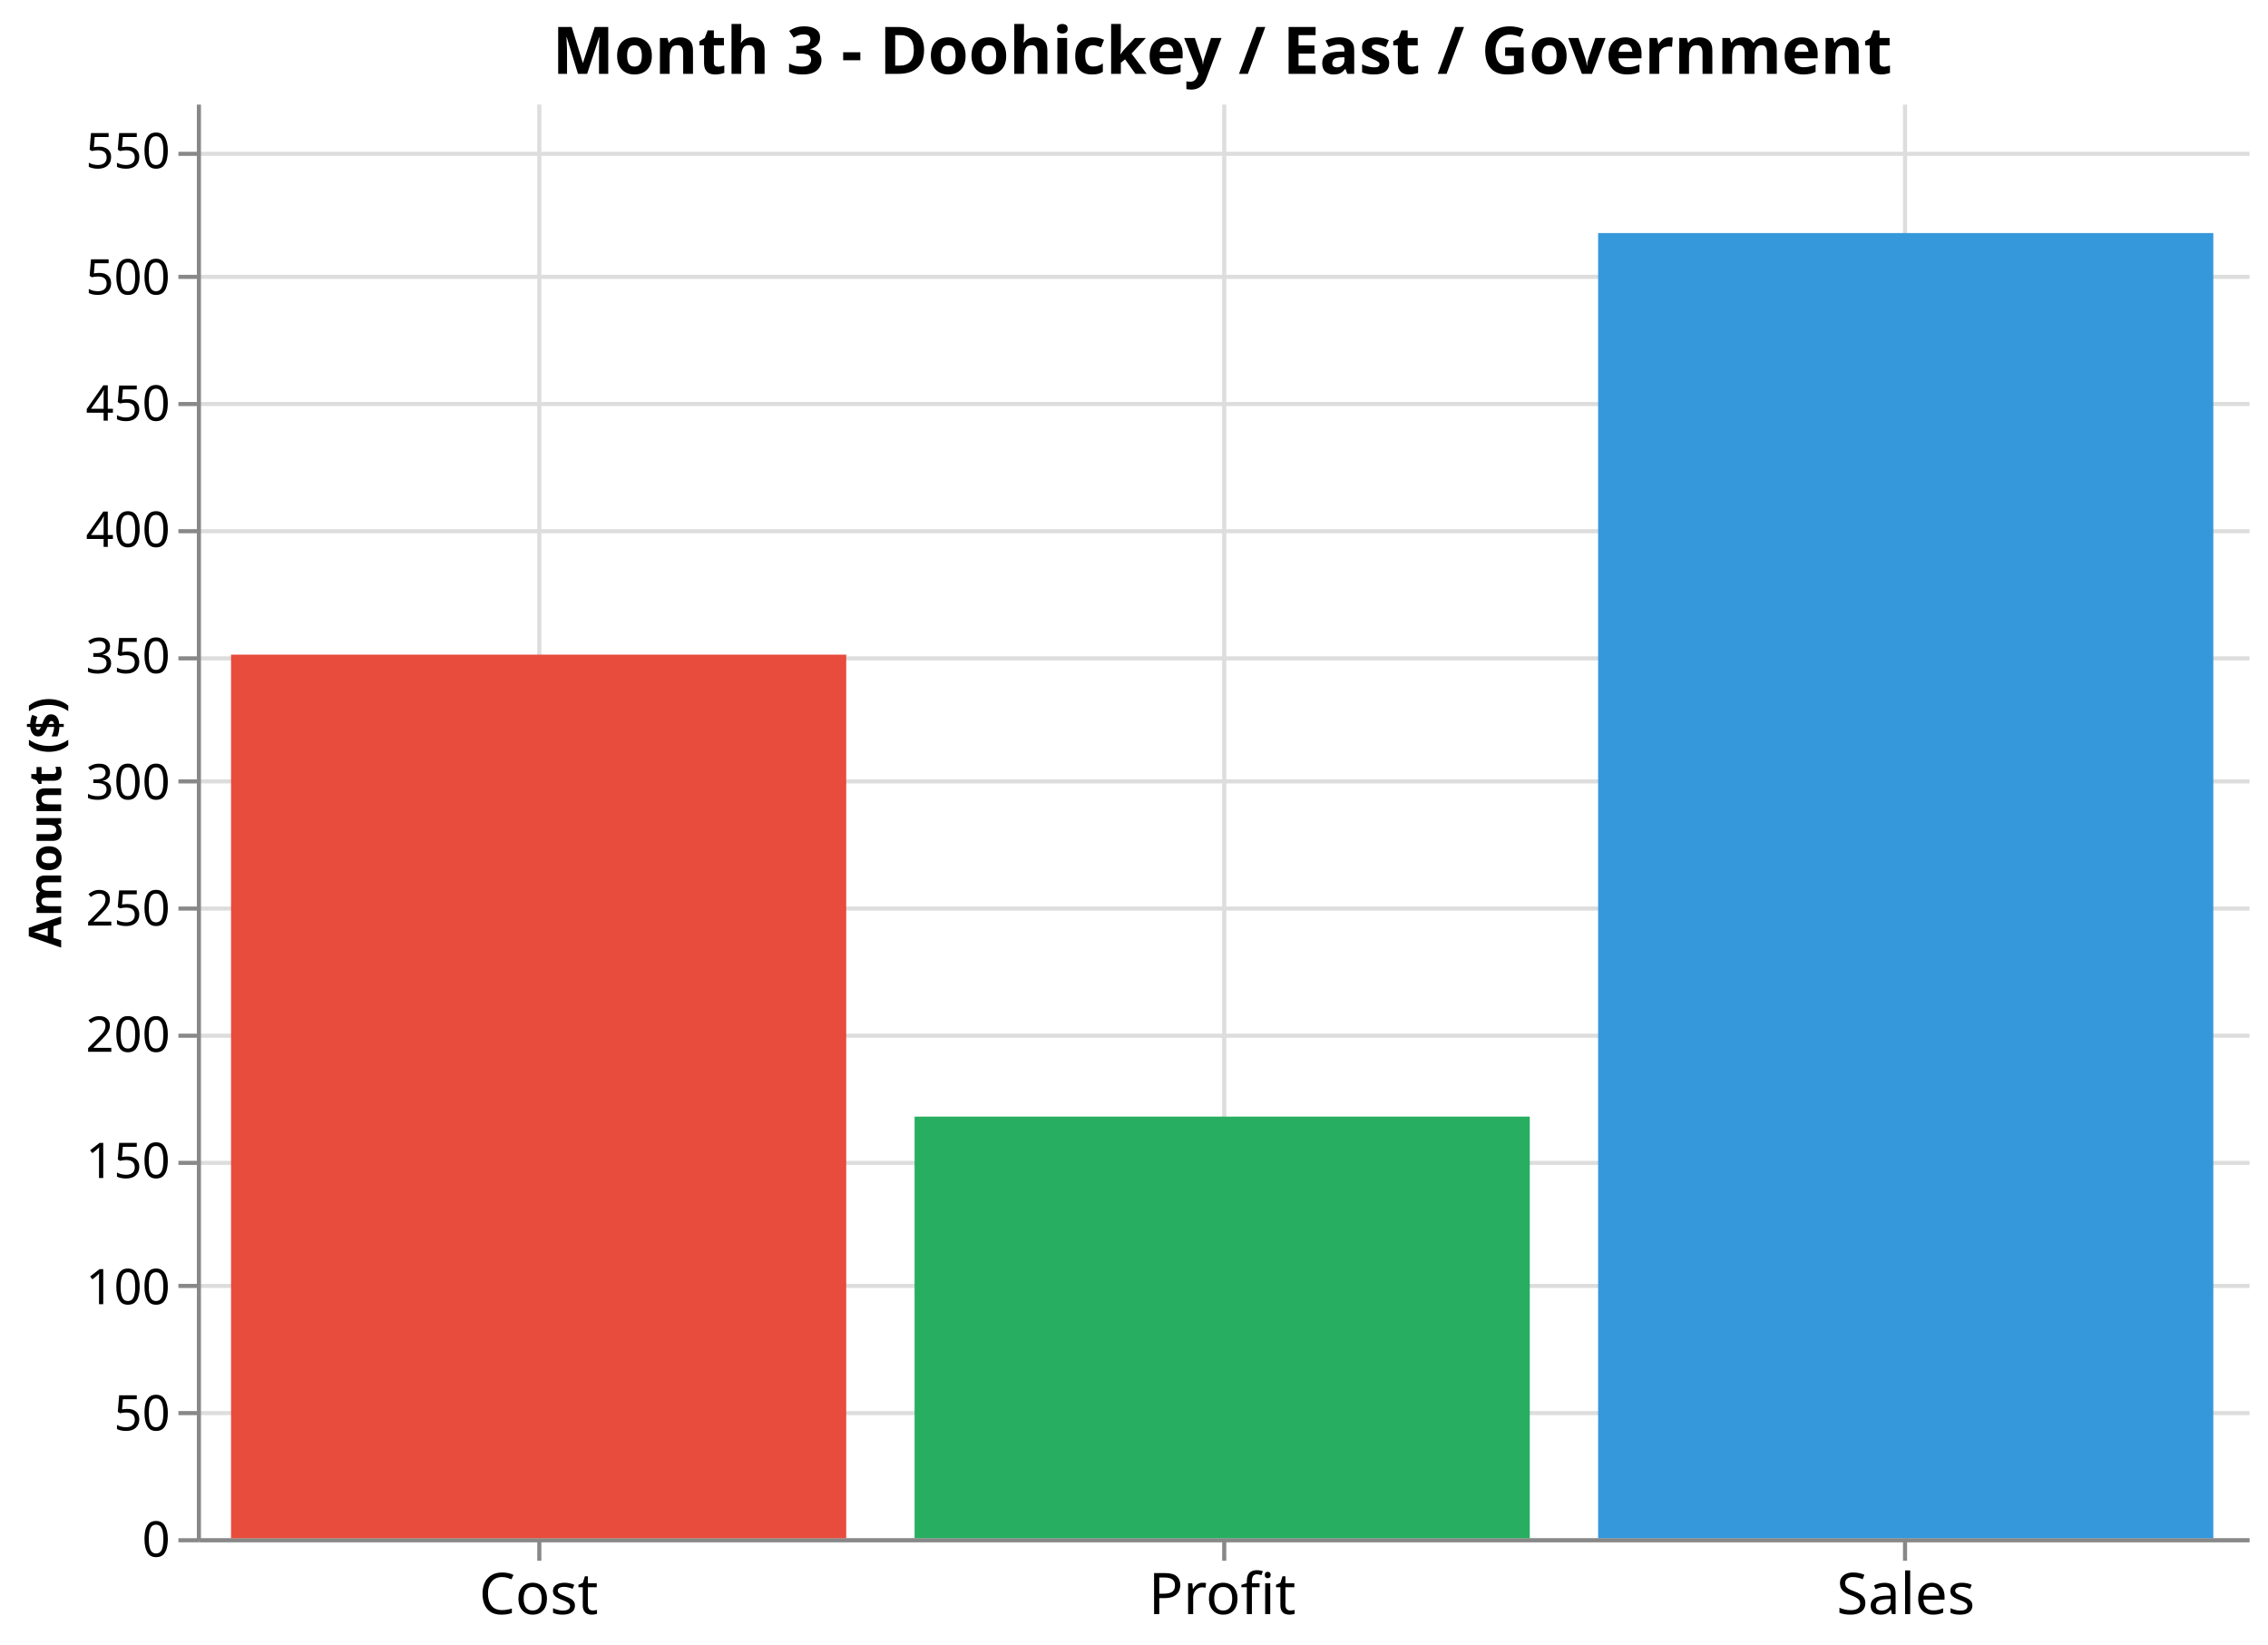
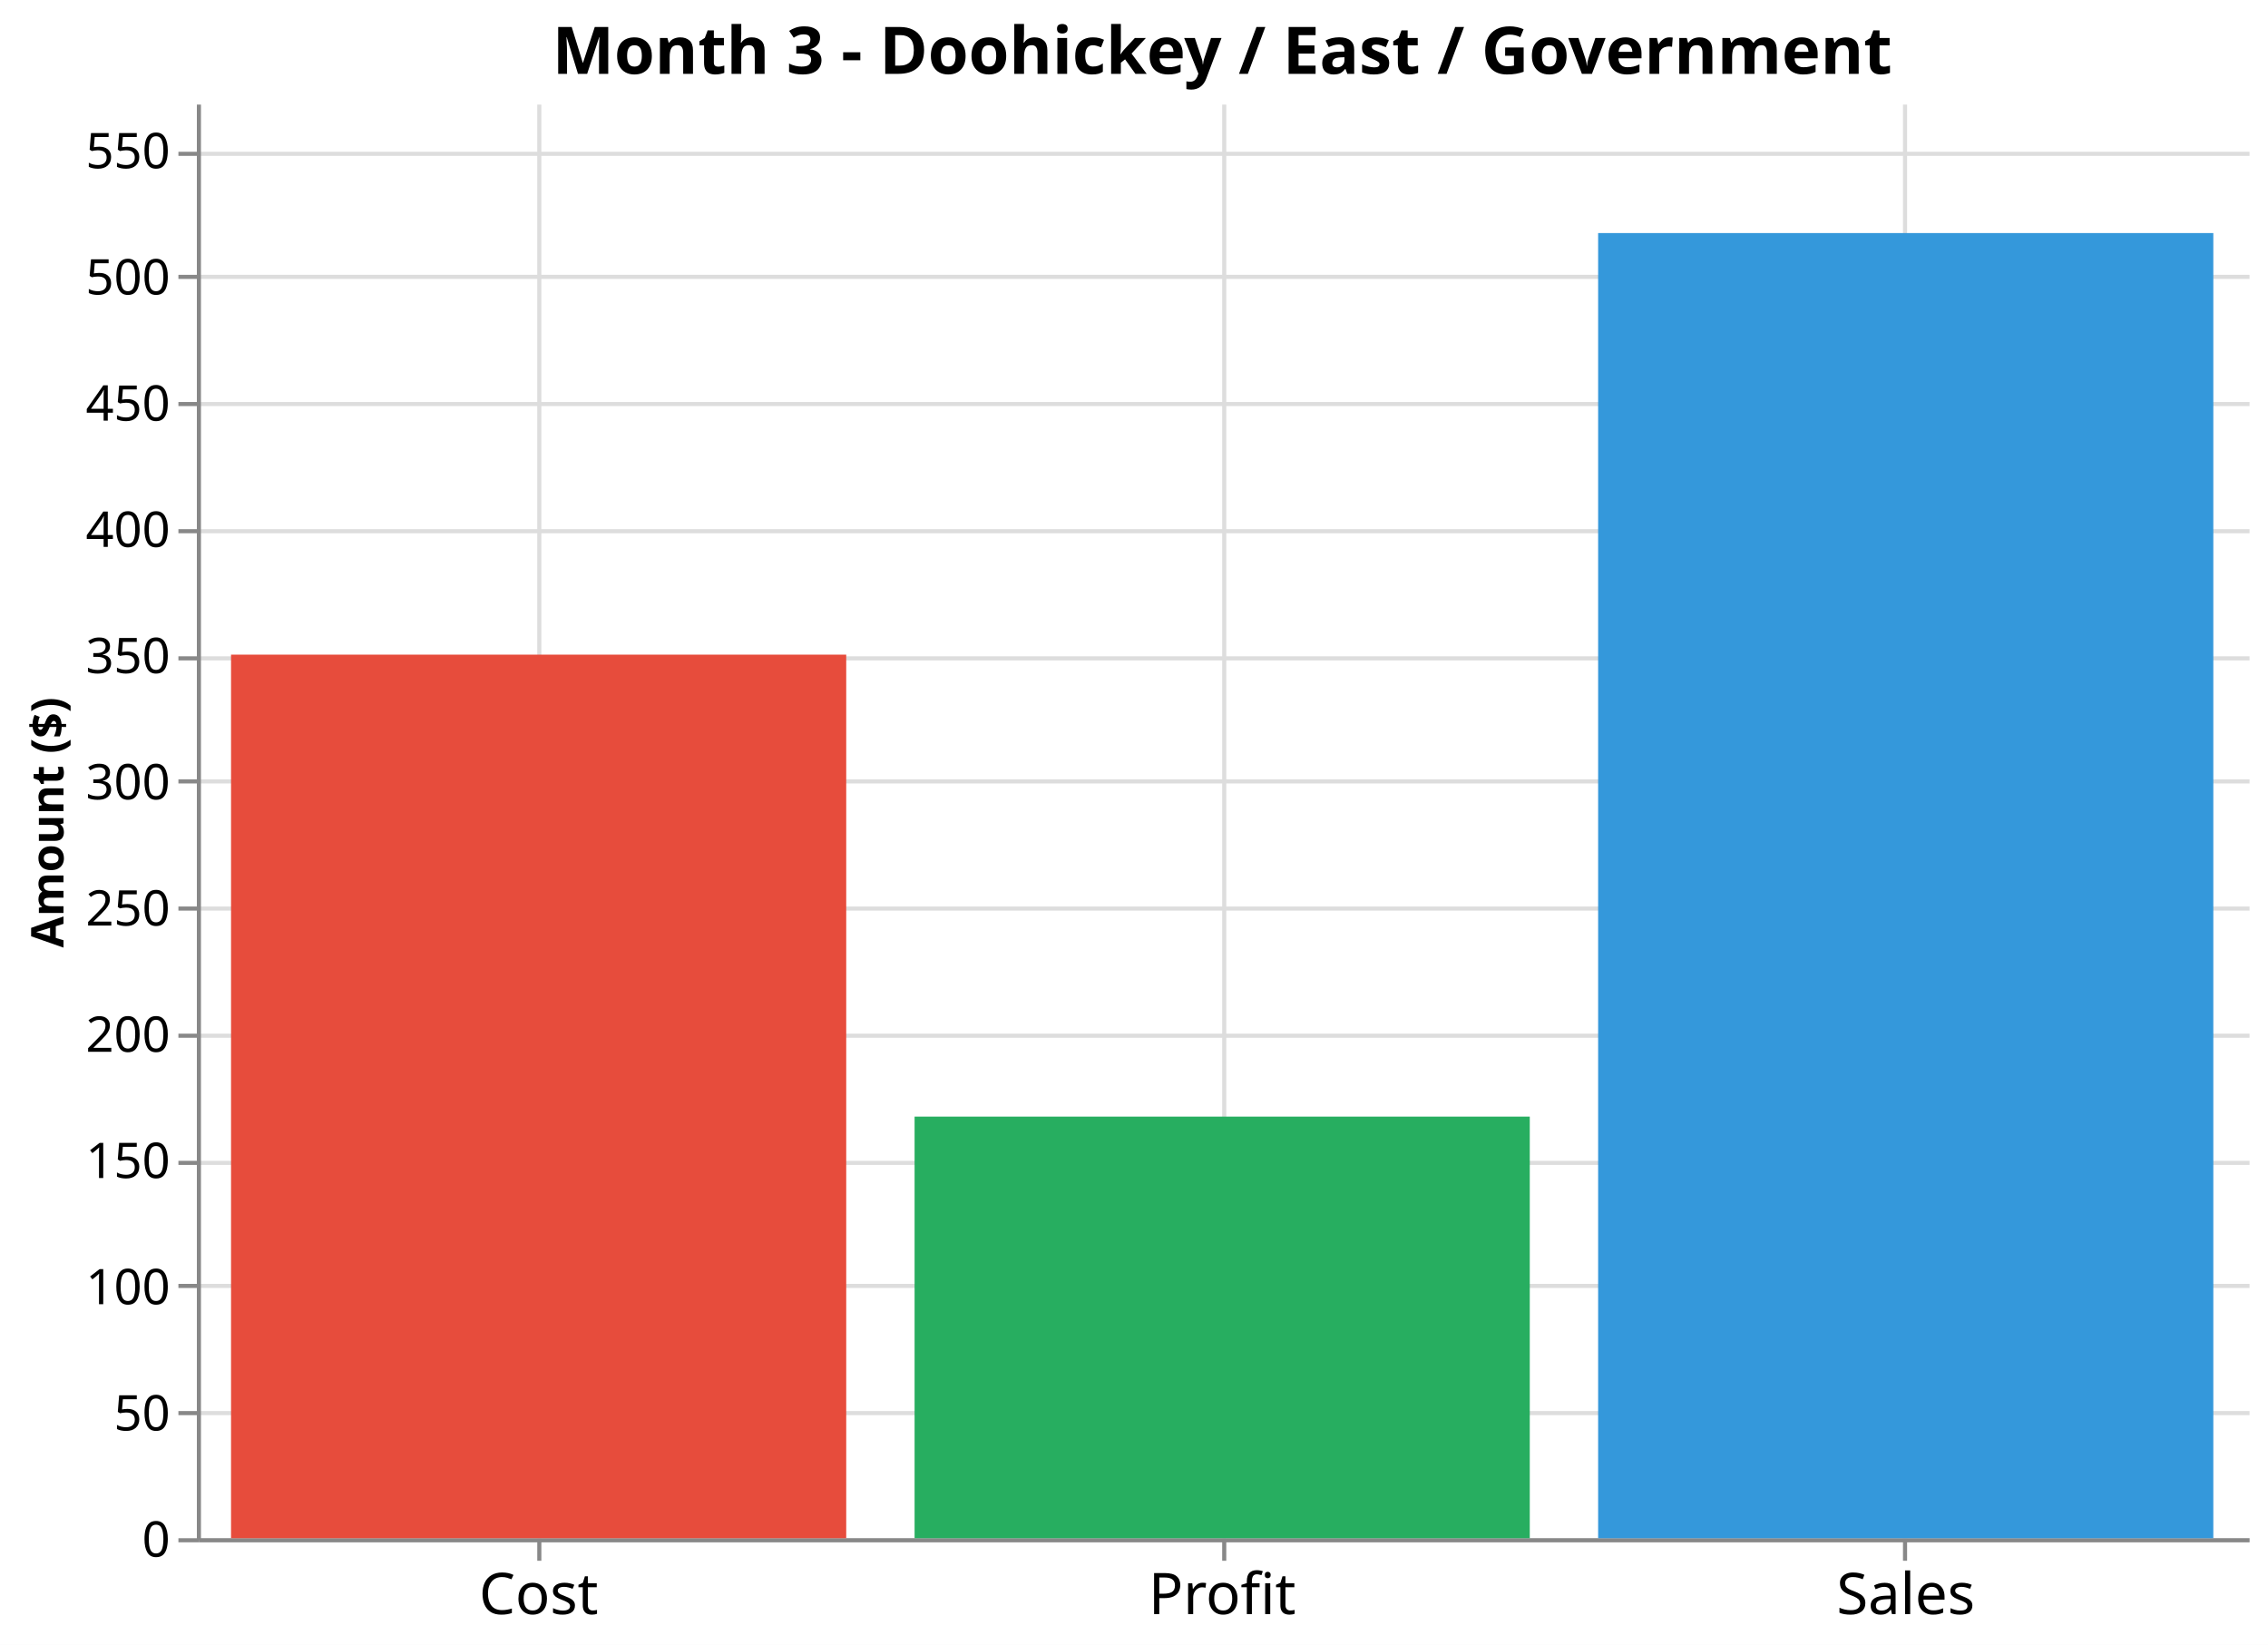
<svg xmlns="http://www.w3.org/2000/svg" version="1.1" class="marks" width="553" height="401" viewBox="0 0 553 401">
  <rect width="553" height="401" fill="white" />
  <g fill="none" stroke-miterlimit="10" transform="translate(48,25)">
    <g class="mark-group role-frame root" role="graphics-object" aria-roledescription="group mark container">
      <g transform="translate(0,0)">
        <path class="background" aria-hidden="true" d="M0,0h500v350h-500Z" />
        <g>
          <g class="mark-group role-axis" aria-hidden="true">
            <g transform="translate(0.5,350.5)">
              <path class="background" aria-hidden="true" d="M0,0h0v0h0Z" pointer-events="none" />
              <g>
                <g class="mark-rule role-axis-grid" pointer-events="none">
                  <line transform="translate(83,-350)" x2="0" y2="350" stroke="#ddd" stroke-width="1" opacity="1" />
                  <line transform="translate(250,-350)" x2="0" y2="350" stroke="#ddd" stroke-width="1" opacity="1" />
                  <line transform="translate(416,-350)" x2="0" y2="350" stroke="#ddd" stroke-width="1" opacity="1" />
                </g>
              </g>
              <path class="foreground" aria-hidden="true" d="" pointer-events="none" display="none" />
            </g>
          </g>
          <g class="mark-group role-axis" aria-hidden="true">
            <g transform="translate(0.5,0.5)">
              <path class="background" aria-hidden="true" d="M0,0h0v0h0Z" pointer-events="none" />
              <g>
                <g class="mark-rule role-axis-grid" pointer-events="none">
                  <line transform="translate(0,350)" x2="500" y2="0" stroke="#ddd" stroke-width="1" opacity="1" />
                  <line transform="translate(0,319)" x2="500" y2="0" stroke="#ddd" stroke-width="1" opacity="1" />
                  <line transform="translate(0,288)" x2="500" y2="0" stroke="#ddd" stroke-width="1" opacity="1" />
                  <line transform="translate(0,258)" x2="500" y2="0" stroke="#ddd" stroke-width="1" opacity="1" />
                  <line transform="translate(0,227)" x2="500" y2="0" stroke="#ddd" stroke-width="1" opacity="1" />
                  <line transform="translate(0,196)" x2="500" y2="0" stroke="#ddd" stroke-width="1" opacity="1" />
                  <line transform="translate(0,165)" x2="500" y2="0" stroke="#ddd" stroke-width="1" opacity="1" />
                  <line transform="translate(0,135)" x2="500" y2="0" stroke="#ddd" stroke-width="1" opacity="1" />
                  <line transform="translate(0,104)" x2="500" y2="0" stroke="#ddd" stroke-width="1" opacity="1" />
                  <line transform="translate(0,73)" x2="500" y2="0" stroke="#ddd" stroke-width="1" opacity="1" />
                  <line transform="translate(0,42)" x2="500" y2="0" stroke="#ddd" stroke-width="1" opacity="1" />
                  <line transform="translate(0,12)" x2="500" y2="0" stroke="#ddd" stroke-width="1" opacity="1" />
                </g>
              </g>
              <path class="foreground" aria-hidden="true" d="" pointer-events="none" display="none" />
            </g>
          </g>
          <g class="mark-group role-axis" role="graphics-symbol" aria-roledescription="axis" aria-label="X-axis for a discrete scale with 3 values: Cost, Profit, Sales">
            <g transform="translate(0.5,350.5)">
              <path class="background" aria-hidden="true" d="M0,0h0v0h0Z" pointer-events="none" />
              <g>
                <g class="mark-rule role-axis-tick" pointer-events="none">
                  <line transform="translate(83,0)" x2="0" y2="5" stroke="#888" stroke-width="1" opacity="1" />
                  <line transform="translate(250,0)" x2="0" y2="5" stroke="#888" stroke-width="1" opacity="1" />
                  <line transform="translate(416,0)" x2="0" y2="5" stroke="#888" stroke-width="1" opacity="1" />
                </g>
                <g class="mark-text role-axis-label" pointer-events="none">
                  <text text-anchor="middle" transform="translate(82.83333,18)" font-family="sans-serif" font-size="14px" fill="#000" opacity="1">Cost</text>
                  <text text-anchor="middle" transform="translate(249.5,18)" font-family="sans-serif" font-size="14px" fill="#000" opacity="1">Profit</text>
                  <text text-anchor="middle" transform="translate(416.1667,18)" font-family="sans-serif" font-size="14px" fill="#000" opacity="1">Sales</text>
                </g>
                <g class="mark-rule role-axis-domain" pointer-events="none">
                  <line transform="translate(0,0)" x2="500" y2="0" stroke="#888" stroke-width="1" opacity="1" />
                </g>
              </g>
              <path class="foreground" aria-hidden="true" d="" pointer-events="none" display="none" />
            </g>
          </g>
          <g class="mark-group role-axis" role="graphics-symbol" aria-roledescription="axis" aria-label="Y-axis titled 'Amount ($)' for a linear scale with values from 0 to 569">
            <g transform="translate(0.5,0.5)">
              <path class="background" aria-hidden="true" d="M0,0h0v0h0Z" pointer-events="none" />
              <g>
                <g class="mark-rule role-axis-tick" pointer-events="none">
                  <line transform="translate(0,350)" x2="-5" y2="0" stroke="#888" stroke-width="1" opacity="1" />
                  <line transform="translate(0,319)" x2="-5" y2="0" stroke="#888" stroke-width="1" opacity="1" />
                  <line transform="translate(0,288)" x2="-5" y2="0" stroke="#888" stroke-width="1" opacity="1" />
                  <line transform="translate(0,258)" x2="-5" y2="0" stroke="#888" stroke-width="1" opacity="1" />
                  <line transform="translate(0,227)" x2="-5" y2="0" stroke="#888" stroke-width="1" opacity="1" />
                  <line transform="translate(0,196)" x2="-5" y2="0" stroke="#888" stroke-width="1" opacity="1" />
                  <line transform="translate(0,165)" x2="-5" y2="0" stroke="#888" stroke-width="1" opacity="1" />
                  <line transform="translate(0,135)" x2="-5" y2="0" stroke="#888" stroke-width="1" opacity="1" />
                  <line transform="translate(0,104)" x2="-5" y2="0" stroke="#888" stroke-width="1" opacity="1" />
                  <line transform="translate(0,73)" x2="-5" y2="0" stroke="#888" stroke-width="1" opacity="1" />
                  <line transform="translate(0,42)" x2="-5" y2="0" stroke="#888" stroke-width="1" opacity="1" />
                  <line transform="translate(0,12)" x2="-5" y2="0" stroke="#888" stroke-width="1" opacity="1" />
                </g>
                <g class="mark-text role-axis-label" pointer-events="none">
                  <text text-anchor="end" transform="translate(-7,354)" font-family="sans-serif" font-size="12px" fill="#000" opacity="1">0</text>
                  <text text-anchor="end" transform="translate(-7,323.2281)" font-family="sans-serif" font-size="12px" fill="#000" opacity="1">50</text>
                  <text text-anchor="end" transform="translate(-7,292.4561)" font-family="sans-serif" font-size="12px" fill="#000" opacity="1">100</text>
                  <text text-anchor="end" transform="translate(-7,261.6842)" font-family="sans-serif" font-size="12px" fill="#000" opacity="1">150</text>
                  <text text-anchor="end" transform="translate(-7,230.9123)" font-family="sans-serif" font-size="12px" fill="#000" opacity="1">200</text>
                  <text text-anchor="end" transform="translate(-7,200.1403)" font-family="sans-serif" font-size="12px" fill="#000" opacity="1">250</text>
                  <text text-anchor="end" transform="translate(-7,169.3684)" font-family="sans-serif" font-size="12px" fill="#000" opacity="1">300</text>
                  <text text-anchor="end" transform="translate(-7,138.5964)" font-family="sans-serif" font-size="12px" fill="#000" opacity="1">350</text>
                  <text text-anchor="end" transform="translate(-7,107.8245)" font-family="sans-serif" font-size="12px" fill="#000" opacity="1">400</text>
                  <text text-anchor="end" transform="translate(-7,77.05258)" font-family="sans-serif" font-size="12px" fill="#000" opacity="1">450</text>
                  <text text-anchor="end" transform="translate(-7,46.28064)" font-family="sans-serif" font-size="12px" fill="#000" opacity="1">500</text>
                  <text text-anchor="end" transform="translate(-7,15.5087)" font-family="sans-serif" font-size="12px" fill="#000" opacity="1">550</text>
                </g>
                <g class="mark-rule role-axis-domain" pointer-events="none">
                  <line transform="translate(0,350)" x2="0" y2="-350" stroke="#888" stroke-width="1" opacity="1" />
                </g>
                <g class="mark-text role-axis-title" pointer-events="none">
-                   <text text-anchor="middle" transform="translate(-31.58984,175) rotate(-90) translate(0,-2)" font-family="sans-serif" font-size="11px" font-weight="bold" fill="#000" opacity="1">Amount ($)</text>
+                   <text text-anchor="middle" transform="translate(-31.02148,175) rotate(-90) translate(0,-2)" font-family="sans-serif" font-size="11px" font-weight="bold" fill="#000" opacity="1">Amount ($)</text>
                </g>
              </g>
              <path class="foreground" aria-hidden="true" d="" pointer-events="none" display="none" />
            </g>
          </g>
          <g class="mark-rect role-mark marks" role="graphics-object" aria-roledescription="rect mark container">
            <path aria-label="Metric: Cost; Amount: 350; Color: #e74c3c" role="graphics-symbol" aria-roledescription="bar" d="M8.333,134.596h150v215.404h-150Z" fill="#e74c3c" />
            <path aria-label="Metric: Profit; Amount: 167; Color: #27ae60" role="graphics-symbol" aria-roledescription="bar" d="M175,247.222h150v102.778h-150Z" fill="#27ae60" />
            <path aria-label="Metric: Sales; Amount: 517; Color: #3498db" role="graphics-symbol" aria-roledescription="bar" d="M341.667,31.818h150v318.182h-150Z" fill="#3498db" />
          </g>
          <g class="mark-group role-title">
            <g transform="translate(250,-20)">
              <path class="background" aria-hidden="true" d="M0,0h0v0h0Z" pointer-events="none" />
              <g>
                <g class="mark-text role-title-text" role="graphics-symbol" aria-roledescription="title" aria-label="Title text 'Month 3 - Doohickey / East / Government'" pointer-events="none">
                  <text text-anchor="middle" transform="translate(0,13)" font-family="sans-serif" font-size="16px" font-weight="bold" fill="#000" opacity="1">Month 3 - Doohickey / East / Government</text>
                </g>
              </g>
              <path class="foreground" aria-hidden="true" d="" pointer-events="none" display="none" />
            </g>
          </g>
        </g>
        <path class="foreground" aria-hidden="true" d="" display="none" />
      </g>
    </g>
  </g>
</svg>
